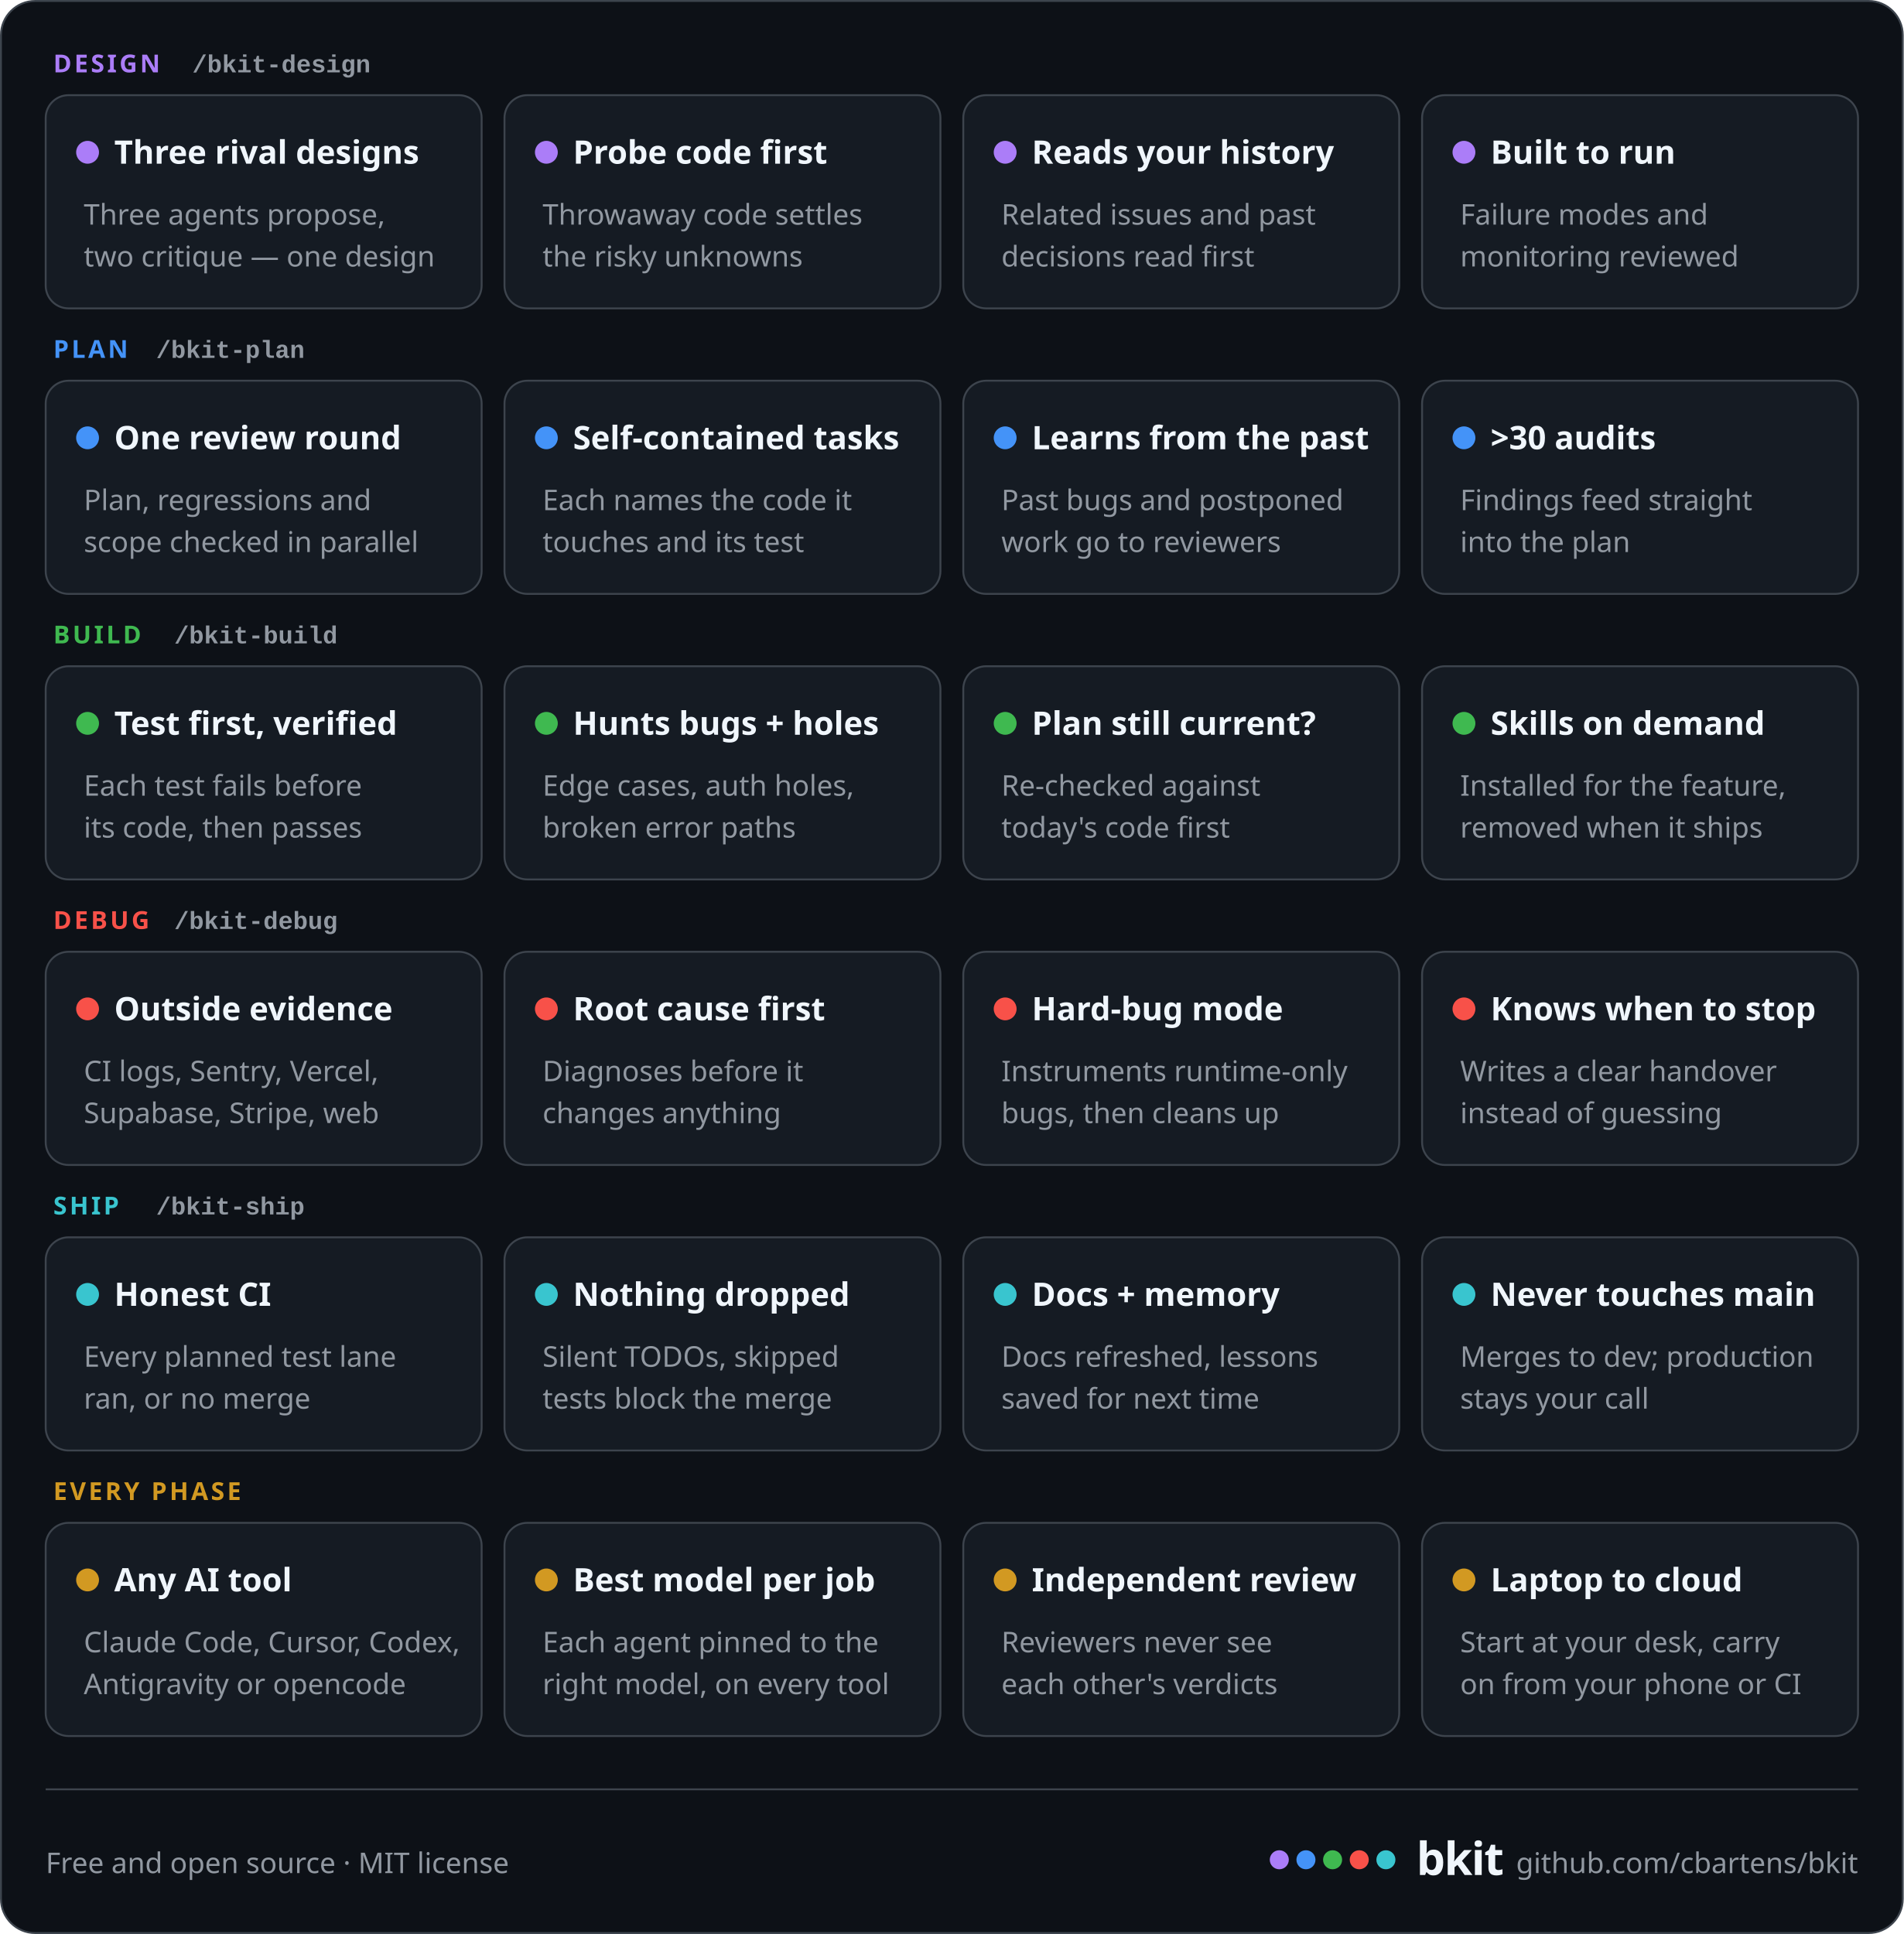
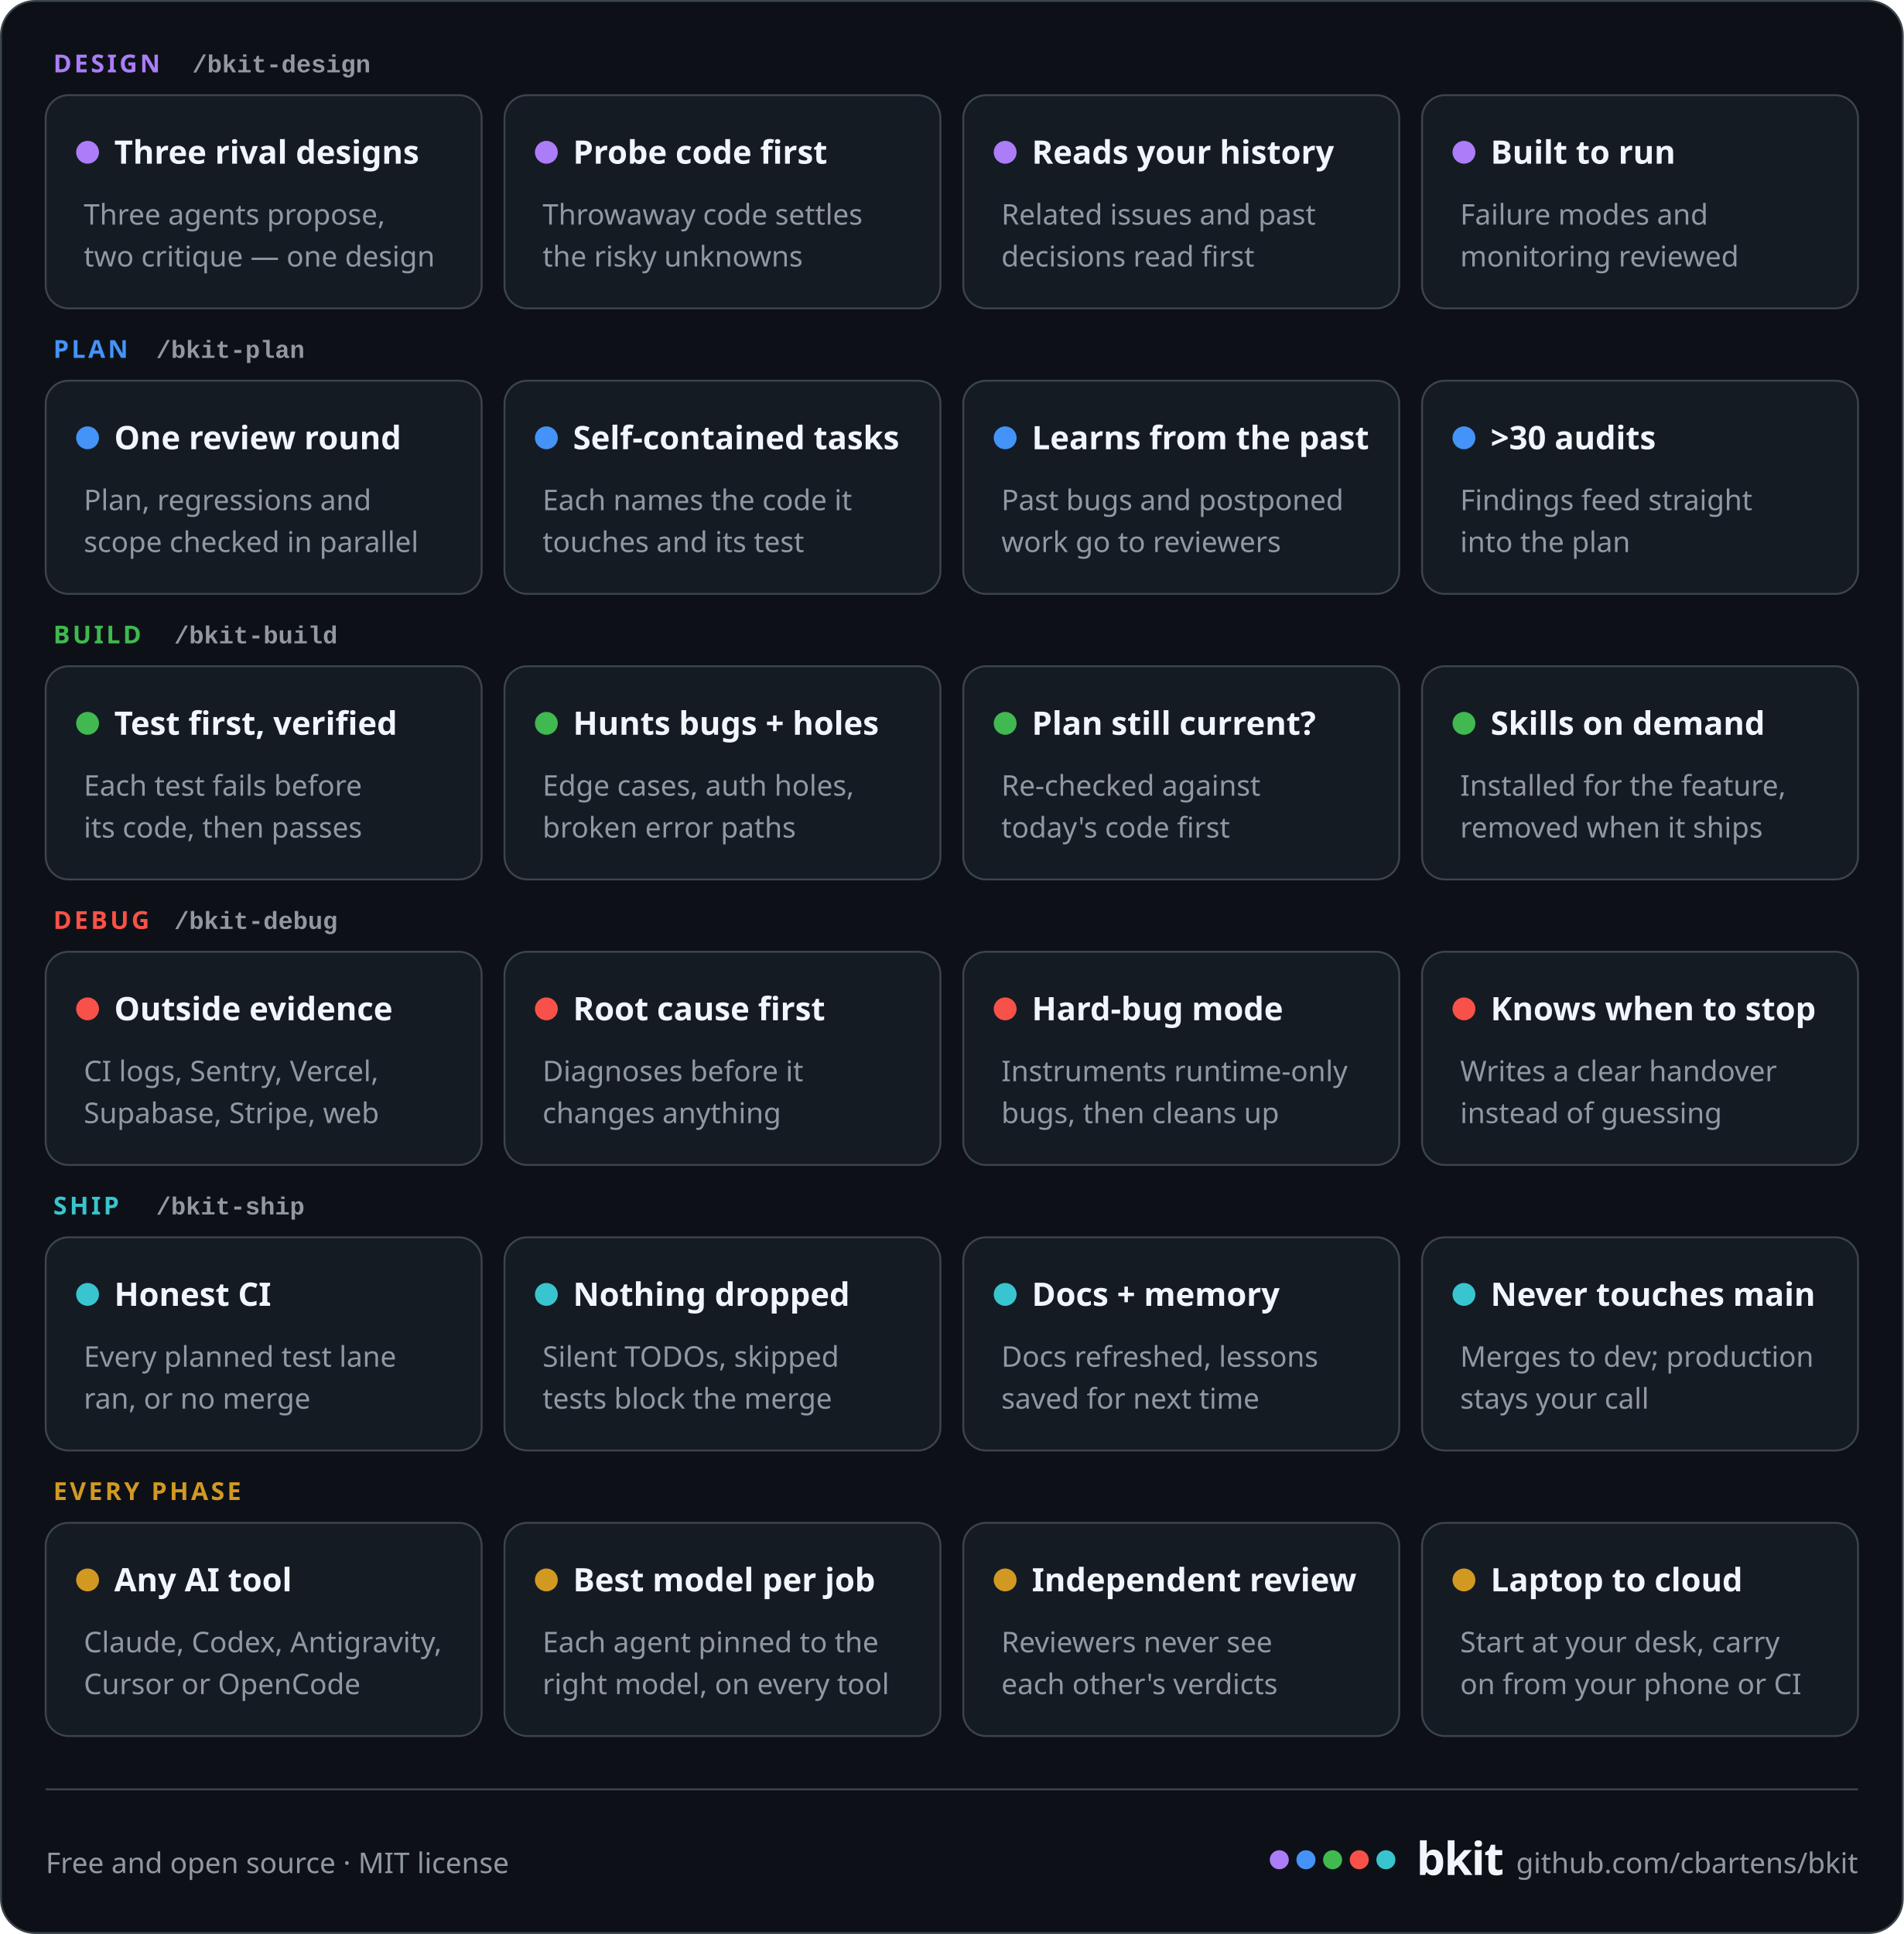
<svg xmlns="http://www.w3.org/2000/svg" width="1000" height="1016" viewBox="0 0 1000 1016" role="img" aria-label="What ships with bkit, one coloured row per phase. Design: three rival designs, probe code for the risky unknowns, reads your history, reviewed for failure modes. Plan: one review round, self-contained tasks, learns from past bugs and postponed work, more than 30 audits. Build: test first and verified, hunts bugs and security holes, checks the plan is still current, skills on demand. Debug: outside evidence from CI and your platforms, root cause first, hard-bug mode, knows when to stop. Ship: honest CI, nothing quietly dropped, docs and memory, never touches main. Every phase: any AI tool, best model per job, independent review, laptop to cloud.">
  <rect x="0.5" y="0.5" width="999" height="1015" rx="18" fill="#0d1117" stroke="#3d444d" />
  <text x="28" y="38" font-family="-apple-system, BlinkMacSystemFont, 'Segoe UI', 'Noto Sans', Helvetica, Arial, sans-serif" font-size="13" font-weight="700" fill="#ab7df8" text-anchor="start" letter-spacing="1.4">DESIGN</text>
  <text x="101" y="38" font-family="ui-monospace, SFMono-Regular, 'SF Mono', Menlo, Consolas, 'Liberation Mono', monospace" font-size="13" font-weight="600" fill="#9198a1" text-anchor="start">/bkit-design</text>
  <rect x="24" y="50" width="229" height="112" rx="12" fill="#151b23" stroke="#3d444d" />
  <circle cx="46" cy="80" r="6" fill="#ab7df8" />
  <text x="60" y="86" font-family="-apple-system, BlinkMacSystemFont, 'Segoe UI', 'Noto Sans', Helvetica, Arial, sans-serif" font-size="17" font-weight="700" fill="#f0f6fc" text-anchor="start">Three rival designs</text>
  <text x="44" y="118" font-family="-apple-system, BlinkMacSystemFont, 'Segoe UI', 'Noto Sans', Helvetica, Arial, sans-serif" font-size="15" font-weight="400" fill="#9198a1" text-anchor="start">Three agents propose,</text>
  <text x="44" y="140" font-family="-apple-system, BlinkMacSystemFont, 'Segoe UI', 'Noto Sans', Helvetica, Arial, sans-serif" font-size="15" font-weight="400" fill="#9198a1" text-anchor="start">two critique — one design</text>
  <rect x="265" y="50" width="229" height="112" rx="12" fill="#151b23" stroke="#3d444d" />
  <circle cx="287" cy="80" r="6" fill="#ab7df8" />
  <text x="301" y="86" font-family="-apple-system, BlinkMacSystemFont, 'Segoe UI', 'Noto Sans', Helvetica, Arial, sans-serif" font-size="17" font-weight="700" fill="#f0f6fc" text-anchor="start">Probe code first</text>
  <text x="285" y="118" font-family="-apple-system, BlinkMacSystemFont, 'Segoe UI', 'Noto Sans', Helvetica, Arial, sans-serif" font-size="15" font-weight="400" fill="#9198a1" text-anchor="start">Throwaway code settles</text>
  <text x="285" y="140" font-family="-apple-system, BlinkMacSystemFont, 'Segoe UI', 'Noto Sans', Helvetica, Arial, sans-serif" font-size="15" font-weight="400" fill="#9198a1" text-anchor="start">the risky unknowns</text>
  <rect x="506" y="50" width="229" height="112" rx="12" fill="#151b23" stroke="#3d444d" />
  <circle cx="528" cy="80" r="6" fill="#ab7df8" />
  <text x="542" y="86" font-family="-apple-system, BlinkMacSystemFont, 'Segoe UI', 'Noto Sans', Helvetica, Arial, sans-serif" font-size="17" font-weight="700" fill="#f0f6fc" text-anchor="start">Reads your history</text>
  <text x="526" y="118" font-family="-apple-system, BlinkMacSystemFont, 'Segoe UI', 'Noto Sans', Helvetica, Arial, sans-serif" font-size="15" font-weight="400" fill="#9198a1" text-anchor="start">Related issues and past</text>
  <text x="526" y="140" font-family="-apple-system, BlinkMacSystemFont, 'Segoe UI', 'Noto Sans', Helvetica, Arial, sans-serif" font-size="15" font-weight="400" fill="#9198a1" text-anchor="start">decisions read first</text>
  <rect x="747" y="50" width="229" height="112" rx="12" fill="#151b23" stroke="#3d444d" />
  <circle cx="769" cy="80" r="6" fill="#ab7df8" />
  <text x="783" y="86" font-family="-apple-system, BlinkMacSystemFont, 'Segoe UI', 'Noto Sans', Helvetica, Arial, sans-serif" font-size="17" font-weight="700" fill="#f0f6fc" text-anchor="start">Built to run</text>
  <text x="767" y="118" font-family="-apple-system, BlinkMacSystemFont, 'Segoe UI', 'Noto Sans', Helvetica, Arial, sans-serif" font-size="15" font-weight="400" fill="#9198a1" text-anchor="start">Failure modes and</text>
  <text x="767" y="140" font-family="-apple-system, BlinkMacSystemFont, 'Segoe UI', 'Noto Sans', Helvetica, Arial, sans-serif" font-size="15" font-weight="400" fill="#9198a1" text-anchor="start">monitoring reviewed</text>
  <text x="28" y="188" font-family="-apple-system, BlinkMacSystemFont, 'Segoe UI', 'Noto Sans', Helvetica, Arial, sans-serif" font-size="13" font-weight="700" fill="#4493f8" text-anchor="start" letter-spacing="1.4">PLAN</text>
  <text x="82" y="188" font-family="ui-monospace, SFMono-Regular, 'SF Mono', Menlo, Consolas, 'Liberation Mono', monospace" font-size="13" font-weight="600" fill="#9198a1" text-anchor="start">/bkit-plan</text>
  <rect x="24" y="200" width="229" height="112" rx="12" fill="#151b23" stroke="#3d444d" />
  <circle cx="46" cy="230" r="6" fill="#4493f8" />
  <text x="60" y="236" font-family="-apple-system, BlinkMacSystemFont, 'Segoe UI', 'Noto Sans', Helvetica, Arial, sans-serif" font-size="17" font-weight="700" fill="#f0f6fc" text-anchor="start">One review round</text>
  <text x="44" y="268" font-family="-apple-system, BlinkMacSystemFont, 'Segoe UI', 'Noto Sans', Helvetica, Arial, sans-serif" font-size="15" font-weight="400" fill="#9198a1" text-anchor="start">Plan, regressions and</text>
  <text x="44" y="290" font-family="-apple-system, BlinkMacSystemFont, 'Segoe UI', 'Noto Sans', Helvetica, Arial, sans-serif" font-size="15" font-weight="400" fill="#9198a1" text-anchor="start">scope checked in parallel</text>
  <rect x="265" y="200" width="229" height="112" rx="12" fill="#151b23" stroke="#3d444d" />
  <circle cx="287" cy="230" r="6" fill="#4493f8" />
  <text x="301" y="236" font-family="-apple-system, BlinkMacSystemFont, 'Segoe UI', 'Noto Sans', Helvetica, Arial, sans-serif" font-size="17" font-weight="700" fill="#f0f6fc" text-anchor="start">Self-contained tasks</text>
  <text x="285" y="268" font-family="-apple-system, BlinkMacSystemFont, 'Segoe UI', 'Noto Sans', Helvetica, Arial, sans-serif" font-size="15" font-weight="400" fill="#9198a1" text-anchor="start">Each names the code it</text>
  <text x="285" y="290" font-family="-apple-system, BlinkMacSystemFont, 'Segoe UI', 'Noto Sans', Helvetica, Arial, sans-serif" font-size="15" font-weight="400" fill="#9198a1" text-anchor="start">touches and its test</text>
  <rect x="506" y="200" width="229" height="112" rx="12" fill="#151b23" stroke="#3d444d" />
  <circle cx="528" cy="230" r="6" fill="#4493f8" />
  <text x="542" y="236" font-family="-apple-system, BlinkMacSystemFont, 'Segoe UI', 'Noto Sans', Helvetica, Arial, sans-serif" font-size="17" font-weight="700" fill="#f0f6fc" text-anchor="start">Learns from the past</text>
  <text x="526" y="268" font-family="-apple-system, BlinkMacSystemFont, 'Segoe UI', 'Noto Sans', Helvetica, Arial, sans-serif" font-size="15" font-weight="400" fill="#9198a1" text-anchor="start">Past bugs and postponed</text>
  <text x="526" y="290" font-family="-apple-system, BlinkMacSystemFont, 'Segoe UI', 'Noto Sans', Helvetica, Arial, sans-serif" font-size="15" font-weight="400" fill="#9198a1" text-anchor="start">work go to reviewers</text>
  <rect x="747" y="200" width="229" height="112" rx="12" fill="#151b23" stroke="#3d444d" />
  <circle cx="769" cy="230" r="6" fill="#4493f8" />
  <text x="783" y="236" font-family="-apple-system, BlinkMacSystemFont, 'Segoe UI', 'Noto Sans', Helvetica, Arial, sans-serif" font-size="17" font-weight="700" fill="#f0f6fc" text-anchor="start">&gt;30 audits</text>
  <text x="767" y="268" font-family="-apple-system, BlinkMacSystemFont, 'Segoe UI', 'Noto Sans', Helvetica, Arial, sans-serif" font-size="15" font-weight="400" fill="#9198a1" text-anchor="start">Findings feed straight</text>
  <text x="767" y="290" font-family="-apple-system, BlinkMacSystemFont, 'Segoe UI', 'Noto Sans', Helvetica, Arial, sans-serif" font-size="15" font-weight="400" fill="#9198a1" text-anchor="start">into the plan</text>
  <text x="28" y="338" font-family="-apple-system, BlinkMacSystemFont, 'Segoe UI', 'Noto Sans', Helvetica, Arial, sans-serif" font-size="13" font-weight="700" fill="#3fb950" text-anchor="start" letter-spacing="1.4">BUILD</text>
  <text x="91.5" y="338" font-family="ui-monospace, SFMono-Regular, 'SF Mono', Menlo, Consolas, 'Liberation Mono', monospace" font-size="13" font-weight="600" fill="#9198a1" text-anchor="start">/bkit-build</text>
  <rect x="24" y="350" width="229" height="112" rx="12" fill="#151b23" stroke="#3d444d" />
  <circle cx="46" cy="380" r="6" fill="#3fb950" />
  <text x="60" y="386" font-family="-apple-system, BlinkMacSystemFont, 'Segoe UI', 'Noto Sans', Helvetica, Arial, sans-serif" font-size="17" font-weight="700" fill="#f0f6fc" text-anchor="start">Test first, verified</text>
  <text x="44" y="418" font-family="-apple-system, BlinkMacSystemFont, 'Segoe UI', 'Noto Sans', Helvetica, Arial, sans-serif" font-size="15" font-weight="400" fill="#9198a1" text-anchor="start">Each test fails before</text>
  <text x="44" y="440" font-family="-apple-system, BlinkMacSystemFont, 'Segoe UI', 'Noto Sans', Helvetica, Arial, sans-serif" font-size="15" font-weight="400" fill="#9198a1" text-anchor="start">its code, then passes</text>
  <rect x="265" y="350" width="229" height="112" rx="12" fill="#151b23" stroke="#3d444d" />
  <circle cx="287" cy="380" r="6" fill="#3fb950" />
  <text x="301" y="386" font-family="-apple-system, BlinkMacSystemFont, 'Segoe UI', 'Noto Sans', Helvetica, Arial, sans-serif" font-size="17" font-weight="700" fill="#f0f6fc" text-anchor="start">Hunts bugs + holes</text>
  <text x="285" y="418" font-family="-apple-system, BlinkMacSystemFont, 'Segoe UI', 'Noto Sans', Helvetica, Arial, sans-serif" font-size="15" font-weight="400" fill="#9198a1" text-anchor="start">Edge cases, auth holes,</text>
  <text x="285" y="440" font-family="-apple-system, BlinkMacSystemFont, 'Segoe UI', 'Noto Sans', Helvetica, Arial, sans-serif" font-size="15" font-weight="400" fill="#9198a1" text-anchor="start">broken error paths</text>
  <rect x="506" y="350" width="229" height="112" rx="12" fill="#151b23" stroke="#3d444d" />
  <circle cx="528" cy="380" r="6" fill="#3fb950" />
  <text x="542" y="386" font-family="-apple-system, BlinkMacSystemFont, 'Segoe UI', 'Noto Sans', Helvetica, Arial, sans-serif" font-size="17" font-weight="700" fill="#f0f6fc" text-anchor="start">Plan still current?</text>
  <text x="526" y="418" font-family="-apple-system, BlinkMacSystemFont, 'Segoe UI', 'Noto Sans', Helvetica, Arial, sans-serif" font-size="15" font-weight="400" fill="#9198a1" text-anchor="start">Re-checked against</text>
  <text x="526" y="440" font-family="-apple-system, BlinkMacSystemFont, 'Segoe UI', 'Noto Sans', Helvetica, Arial, sans-serif" font-size="15" font-weight="400" fill="#9198a1" text-anchor="start">today's code first</text>
  <rect x="747" y="350" width="229" height="112" rx="12" fill="#151b23" stroke="#3d444d" />
  <circle cx="769" cy="380" r="6" fill="#3fb950" />
  <text x="783" y="386" font-family="-apple-system, BlinkMacSystemFont, 'Segoe UI', 'Noto Sans', Helvetica, Arial, sans-serif" font-size="17" font-weight="700" fill="#f0f6fc" text-anchor="start">Skills on demand</text>
  <text x="767" y="418" font-family="-apple-system, BlinkMacSystemFont, 'Segoe UI', 'Noto Sans', Helvetica, Arial, sans-serif" font-size="15" font-weight="400" fill="#9198a1" text-anchor="start">Installed for the feature,</text>
  <text x="767" y="440" font-family="-apple-system, BlinkMacSystemFont, 'Segoe UI', 'Noto Sans', Helvetica, Arial, sans-serif" font-size="15" font-weight="400" fill="#9198a1" text-anchor="start">removed when it ships</text>
  <text x="28" y="488" font-family="-apple-system, BlinkMacSystemFont, 'Segoe UI', 'Noto Sans', Helvetica, Arial, sans-serif" font-size="13" font-weight="700" fill="#f85149" text-anchor="start" letter-spacing="1.4">DEBUG</text>
  <text x="91.5" y="488" font-family="ui-monospace, SFMono-Regular, 'SF Mono', Menlo, Consolas, 'Liberation Mono', monospace" font-size="13" font-weight="600" fill="#9198a1" text-anchor="start">/bkit-debug</text>
  <rect x="24" y="500" width="229" height="112" rx="12" fill="#151b23" stroke="#3d444d" />
  <circle cx="46" cy="530" r="6" fill="#f85149" />
  <text x="60" y="536" font-family="-apple-system, BlinkMacSystemFont, 'Segoe UI', 'Noto Sans', Helvetica, Arial, sans-serif" font-size="17" font-weight="700" fill="#f0f6fc" text-anchor="start">Outside evidence</text>
  <text x="44" y="568" font-family="-apple-system, BlinkMacSystemFont, 'Segoe UI', 'Noto Sans', Helvetica, Arial, sans-serif" font-size="15" font-weight="400" fill="#9198a1" text-anchor="start">CI logs, Sentry, Vercel,</text>
  <text x="44" y="590" font-family="-apple-system, BlinkMacSystemFont, 'Segoe UI', 'Noto Sans', Helvetica, Arial, sans-serif" font-size="15" font-weight="400" fill="#9198a1" text-anchor="start">Supabase, Stripe, web</text>
  <rect x="265" y="500" width="229" height="112" rx="12" fill="#151b23" stroke="#3d444d" />
  <circle cx="287" cy="530" r="6" fill="#f85149" />
  <text x="301" y="536" font-family="-apple-system, BlinkMacSystemFont, 'Segoe UI', 'Noto Sans', Helvetica, Arial, sans-serif" font-size="17" font-weight="700" fill="#f0f6fc" text-anchor="start">Root cause first</text>
  <text x="285" y="568" font-family="-apple-system, BlinkMacSystemFont, 'Segoe UI', 'Noto Sans', Helvetica, Arial, sans-serif" font-size="15" font-weight="400" fill="#9198a1" text-anchor="start">Diagnoses before it</text>
  <text x="285" y="590" font-family="-apple-system, BlinkMacSystemFont, 'Segoe UI', 'Noto Sans', Helvetica, Arial, sans-serif" font-size="15" font-weight="400" fill="#9198a1" text-anchor="start">changes anything</text>
  <rect x="506" y="500" width="229" height="112" rx="12" fill="#151b23" stroke="#3d444d" />
  <circle cx="528" cy="530" r="6" fill="#f85149" />
  <text x="542" y="536" font-family="-apple-system, BlinkMacSystemFont, 'Segoe UI', 'Noto Sans', Helvetica, Arial, sans-serif" font-size="17" font-weight="700" fill="#f0f6fc" text-anchor="start">Hard-bug mode</text>
  <text x="526" y="568" font-family="-apple-system, BlinkMacSystemFont, 'Segoe UI', 'Noto Sans', Helvetica, Arial, sans-serif" font-size="15" font-weight="400" fill="#9198a1" text-anchor="start">Instruments runtime-only</text>
  <text x="526" y="590" font-family="-apple-system, BlinkMacSystemFont, 'Segoe UI', 'Noto Sans', Helvetica, Arial, sans-serif" font-size="15" font-weight="400" fill="#9198a1" text-anchor="start">bugs, then cleans up</text>
  <rect x="747" y="500" width="229" height="112" rx="12" fill="#151b23" stroke="#3d444d" />
  <circle cx="769" cy="530" r="6" fill="#f85149" />
  <text x="783" y="536" font-family="-apple-system, BlinkMacSystemFont, 'Segoe UI', 'Noto Sans', Helvetica, Arial, sans-serif" font-size="17" font-weight="700" fill="#f0f6fc" text-anchor="start">Knows when to stop</text>
  <text x="767" y="568" font-family="-apple-system, BlinkMacSystemFont, 'Segoe UI', 'Noto Sans', Helvetica, Arial, sans-serif" font-size="15" font-weight="400" fill="#9198a1" text-anchor="start">Writes a clear handover</text>
  <text x="767" y="590" font-family="-apple-system, BlinkMacSystemFont, 'Segoe UI', 'Noto Sans', Helvetica, Arial, sans-serif" font-size="15" font-weight="400" fill="#9198a1" text-anchor="start">instead of guessing</text>
  <text x="28" y="638" font-family="-apple-system, BlinkMacSystemFont, 'Segoe UI', 'Noto Sans', Helvetica, Arial, sans-serif" font-size="13" font-weight="700" fill="#39c5cf" text-anchor="start" letter-spacing="1.4">SHIP</text>
  <text x="82" y="638" font-family="ui-monospace, SFMono-Regular, 'SF Mono', Menlo, Consolas, 'Liberation Mono', monospace" font-size="13" font-weight="600" fill="#9198a1" text-anchor="start">/bkit-ship</text>
  <rect x="24" y="650" width="229" height="112" rx="12" fill="#151b23" stroke="#3d444d" />
  <circle cx="46" cy="680" r="6" fill="#39c5cf" />
  <text x="60" y="686" font-family="-apple-system, BlinkMacSystemFont, 'Segoe UI', 'Noto Sans', Helvetica, Arial, sans-serif" font-size="17" font-weight="700" fill="#f0f6fc" text-anchor="start">Honest CI</text>
  <text x="44" y="718" font-family="-apple-system, BlinkMacSystemFont, 'Segoe UI', 'Noto Sans', Helvetica, Arial, sans-serif" font-size="15" font-weight="400" fill="#9198a1" text-anchor="start">Every planned test lane</text>
  <text x="44" y="740" font-family="-apple-system, BlinkMacSystemFont, 'Segoe UI', 'Noto Sans', Helvetica, Arial, sans-serif" font-size="15" font-weight="400" fill="#9198a1" text-anchor="start">ran, or no merge</text>
  <rect x="265" y="650" width="229" height="112" rx="12" fill="#151b23" stroke="#3d444d" />
  <circle cx="287" cy="680" r="6" fill="#39c5cf" />
  <text x="301" y="686" font-family="-apple-system, BlinkMacSystemFont, 'Segoe UI', 'Noto Sans', Helvetica, Arial, sans-serif" font-size="17" font-weight="700" fill="#f0f6fc" text-anchor="start">Nothing dropped</text>
  <text x="285" y="718" font-family="-apple-system, BlinkMacSystemFont, 'Segoe UI', 'Noto Sans', Helvetica, Arial, sans-serif" font-size="15" font-weight="400" fill="#9198a1" text-anchor="start">Silent TODOs, skipped</text>
  <text x="285" y="740" font-family="-apple-system, BlinkMacSystemFont, 'Segoe UI', 'Noto Sans', Helvetica, Arial, sans-serif" font-size="15" font-weight="400" fill="#9198a1" text-anchor="start">tests block the merge</text>
  <rect x="506" y="650" width="229" height="112" rx="12" fill="#151b23" stroke="#3d444d" />
  <circle cx="528" cy="680" r="6" fill="#39c5cf" />
  <text x="542" y="686" font-family="-apple-system, BlinkMacSystemFont, 'Segoe UI', 'Noto Sans', Helvetica, Arial, sans-serif" font-size="17" font-weight="700" fill="#f0f6fc" text-anchor="start">Docs + memory</text>
  <text x="526" y="718" font-family="-apple-system, BlinkMacSystemFont, 'Segoe UI', 'Noto Sans', Helvetica, Arial, sans-serif" font-size="15" font-weight="400" fill="#9198a1" text-anchor="start">Docs refreshed, lessons</text>
  <text x="526" y="740" font-family="-apple-system, BlinkMacSystemFont, 'Segoe UI', 'Noto Sans', Helvetica, Arial, sans-serif" font-size="15" font-weight="400" fill="#9198a1" text-anchor="start">saved for next time</text>
  <rect x="747" y="650" width="229" height="112" rx="12" fill="#151b23" stroke="#3d444d" />
  <circle cx="769" cy="680" r="6" fill="#39c5cf" />
  <text x="783" y="686" font-family="-apple-system, BlinkMacSystemFont, 'Segoe UI', 'Noto Sans', Helvetica, Arial, sans-serif" font-size="17" font-weight="700" fill="#f0f6fc" text-anchor="start">Never touches main</text>
  <text x="767" y="718" font-family="-apple-system, BlinkMacSystemFont, 'Segoe UI', 'Noto Sans', Helvetica, Arial, sans-serif" font-size="15" font-weight="400" fill="#9198a1" text-anchor="start">Merges to dev; production</text>
  <text x="767" y="740" font-family="-apple-system, BlinkMacSystemFont, 'Segoe UI', 'Noto Sans', Helvetica, Arial, sans-serif" font-size="15" font-weight="400" fill="#9198a1" text-anchor="start">stays your call</text>
  <text x="28" y="788" font-family="-apple-system, BlinkMacSystemFont, 'Segoe UI', 'Noto Sans', Helvetica, Arial, sans-serif" font-size="13" font-weight="700" fill="#d29922" text-anchor="start" letter-spacing="1.4">EVERY PHASE</text>
  <text x="148.5" y="788" font-family="ui-monospace, SFMono-Regular, 'SF Mono', Menlo, Consolas, 'Liberation Mono', monospace" font-size="13" font-weight="600" fill="#9198a1" text-anchor="start" />
  <rect x="24" y="800" width="229" height="112" rx="12" fill="#151b23" stroke="#3d444d" />
  <circle cx="46" cy="830" r="6" fill="#d29922" />
  <text x="60" y="836" font-family="-apple-system, BlinkMacSystemFont, 'Segoe UI', 'Noto Sans', Helvetica, Arial, sans-serif" font-size="17" font-weight="700" fill="#f0f6fc" text-anchor="start">Any AI tool</text>
-   <text x="44" y="868" font-family="-apple-system, BlinkMacSystemFont, 'Segoe UI', 'Noto Sans', Helvetica, Arial, sans-serif" font-size="15" font-weight="400" fill="#9198a1" text-anchor="start">Claude Code, Cursor, Codex,</text>
-   <text x="44" y="890" font-family="-apple-system, BlinkMacSystemFont, 'Segoe UI', 'Noto Sans', Helvetica, Arial, sans-serif" font-size="15" font-weight="400" fill="#9198a1" text-anchor="start">Antigravity or opencode</text>
+   <text x="44" y="868" font-family="-apple-system, BlinkMacSystemFont, 'Segoe UI', 'Noto Sans', Helvetica, Arial, sans-serif" font-size="15" font-weight="400" fill="#9198a1" text-anchor="start">Claude, Codex, Antigravity,</text>
+   <text x="44" y="890" font-family="-apple-system, BlinkMacSystemFont, 'Segoe UI', 'Noto Sans', Helvetica, Arial, sans-serif" font-size="15" font-weight="400" fill="#9198a1" text-anchor="start">Cursor or OpenCode</text>
  <rect x="265" y="800" width="229" height="112" rx="12" fill="#151b23" stroke="#3d444d" />
  <circle cx="287" cy="830" r="6" fill="#d29922" />
  <text x="301" y="836" font-family="-apple-system, BlinkMacSystemFont, 'Segoe UI', 'Noto Sans', Helvetica, Arial, sans-serif" font-size="17" font-weight="700" fill="#f0f6fc" text-anchor="start">Best model per job</text>
  <text x="285" y="868" font-family="-apple-system, BlinkMacSystemFont, 'Segoe UI', 'Noto Sans', Helvetica, Arial, sans-serif" font-size="15" font-weight="400" fill="#9198a1" text-anchor="start">Each agent pinned to the</text>
  <text x="285" y="890" font-family="-apple-system, BlinkMacSystemFont, 'Segoe UI', 'Noto Sans', Helvetica, Arial, sans-serif" font-size="15" font-weight="400" fill="#9198a1" text-anchor="start">right model, on every tool</text>
  <rect x="506" y="800" width="229" height="112" rx="12" fill="#151b23" stroke="#3d444d" />
  <circle cx="528" cy="830" r="6" fill="#d29922" />
  <text x="542" y="836" font-family="-apple-system, BlinkMacSystemFont, 'Segoe UI', 'Noto Sans', Helvetica, Arial, sans-serif" font-size="17" font-weight="700" fill="#f0f6fc" text-anchor="start">Independent review</text>
  <text x="526" y="868" font-family="-apple-system, BlinkMacSystemFont, 'Segoe UI', 'Noto Sans', Helvetica, Arial, sans-serif" font-size="15" font-weight="400" fill="#9198a1" text-anchor="start">Reviewers never see</text>
  <text x="526" y="890" font-family="-apple-system, BlinkMacSystemFont, 'Segoe UI', 'Noto Sans', Helvetica, Arial, sans-serif" font-size="15" font-weight="400" fill="#9198a1" text-anchor="start">each other's verdicts</text>
  <rect x="747" y="800" width="229" height="112" rx="12" fill="#151b23" stroke="#3d444d" />
  <circle cx="769" cy="830" r="6" fill="#d29922" />
  <text x="783" y="836" font-family="-apple-system, BlinkMacSystemFont, 'Segoe UI', 'Noto Sans', Helvetica, Arial, sans-serif" font-size="17" font-weight="700" fill="#f0f6fc" text-anchor="start">Laptop to cloud</text>
  <text x="767" y="868" font-family="-apple-system, BlinkMacSystemFont, 'Segoe UI', 'Noto Sans', Helvetica, Arial, sans-serif" font-size="15" font-weight="400" fill="#9198a1" text-anchor="start">Start at your desk, carry</text>
  <text x="767" y="890" font-family="-apple-system, BlinkMacSystemFont, 'Segoe UI', 'Noto Sans', Helvetica, Arial, sans-serif" font-size="15" font-weight="400" fill="#9198a1" text-anchor="start">on from your phone or CI</text>
  <line x1="24" y1="940" x2="976" y2="940" stroke="#3d444d" />
  <circle cx="672" cy="977" r="5" fill="#ab7df8" />
  <circle cx="686" cy="977" r="5" fill="#4493f8" />
  <circle cx="700" cy="977" r="5" fill="#3fb950" />
  <circle cx="714" cy="977" r="5" fill="#f85149" />
  <circle cx="728" cy="977" r="5" fill="#39c5cf" />
  <text x="24" y="984" font-family="-apple-system, BlinkMacSystemFont, 'Segoe UI', 'Noto Sans', Helvetica, Arial, sans-serif" font-size="15" font-weight="400" fill="#9198a1" text-anchor="start">Free and open source  ·  MIT license</text>
  <text x="744" y="985" font-family="-apple-system, BlinkMacSystemFont, 'Segoe UI', 'Noto Sans', Helvetica, Arial, sans-serif" font-size="24" font-weight="800" fill="#f0f6fc" text-anchor="start" letter-spacing="-0.6">bkit</text>
  <text x="976" y="984" font-family="-apple-system, BlinkMacSystemFont, 'Segoe UI', 'Noto Sans', Helvetica, Arial, sans-serif" font-size="15" font-weight="400" fill="#9198a1" text-anchor="end">github.com/cbartens/bkit</text>
</svg>
